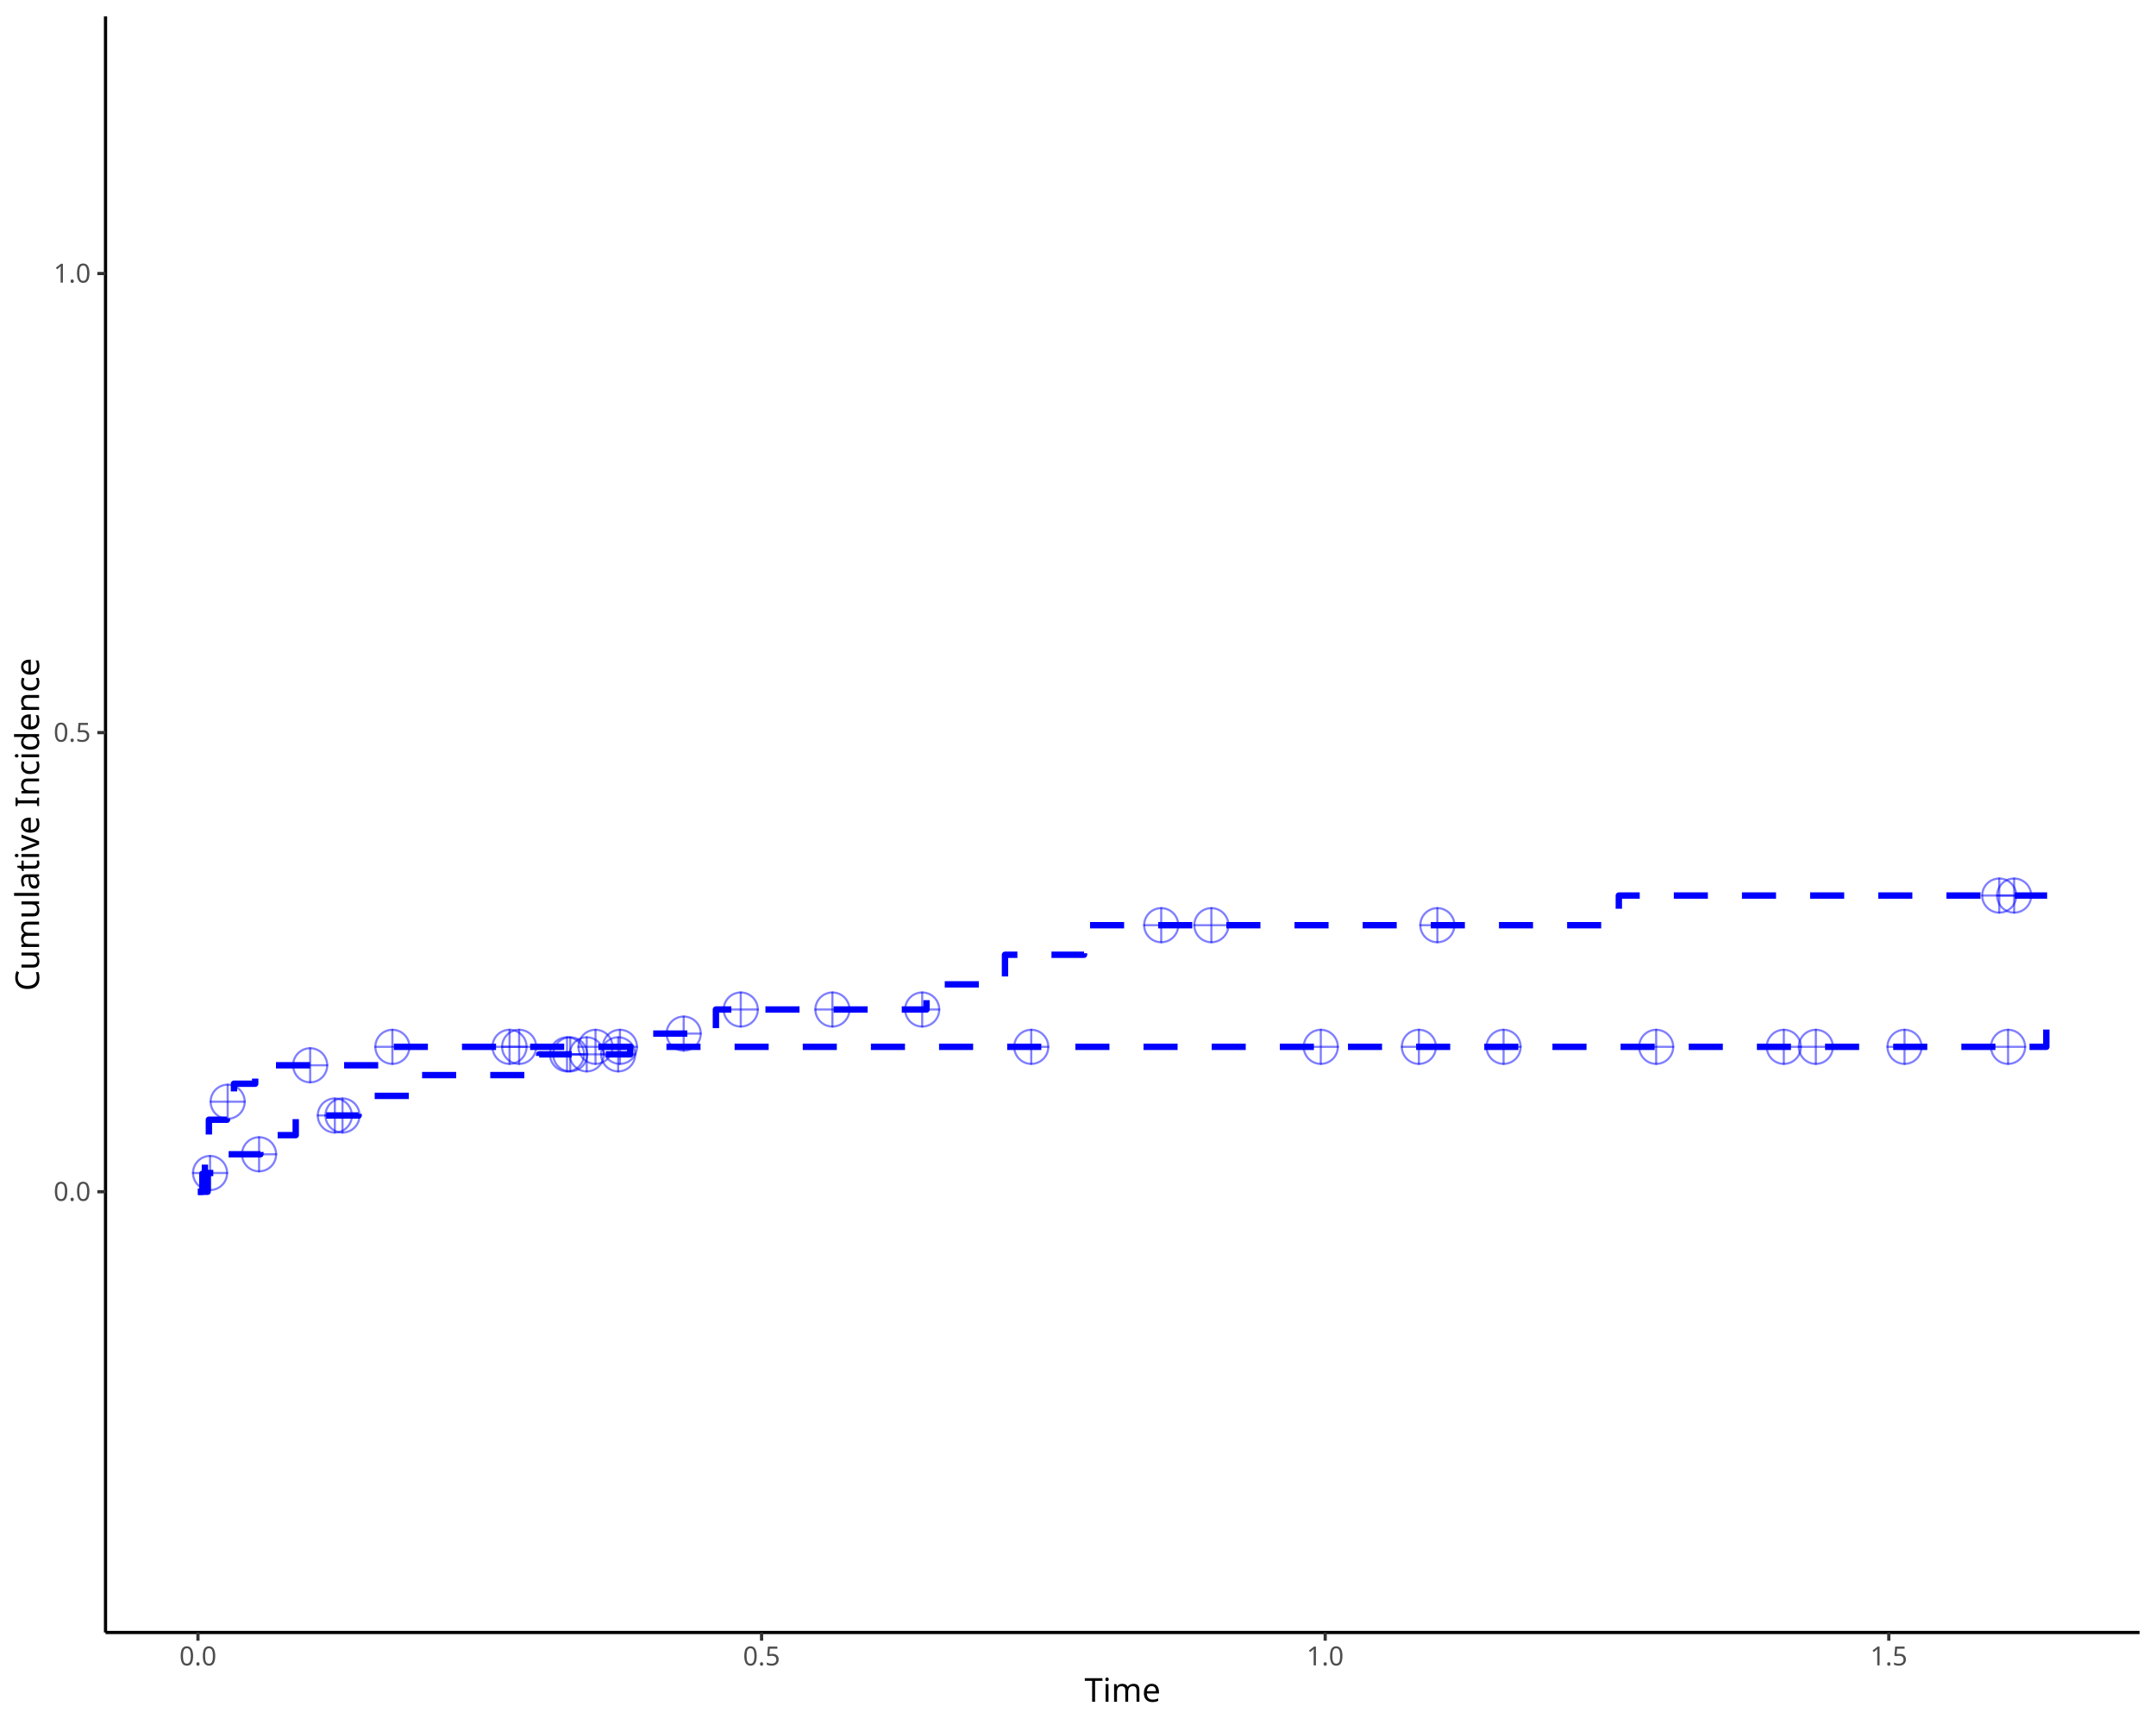
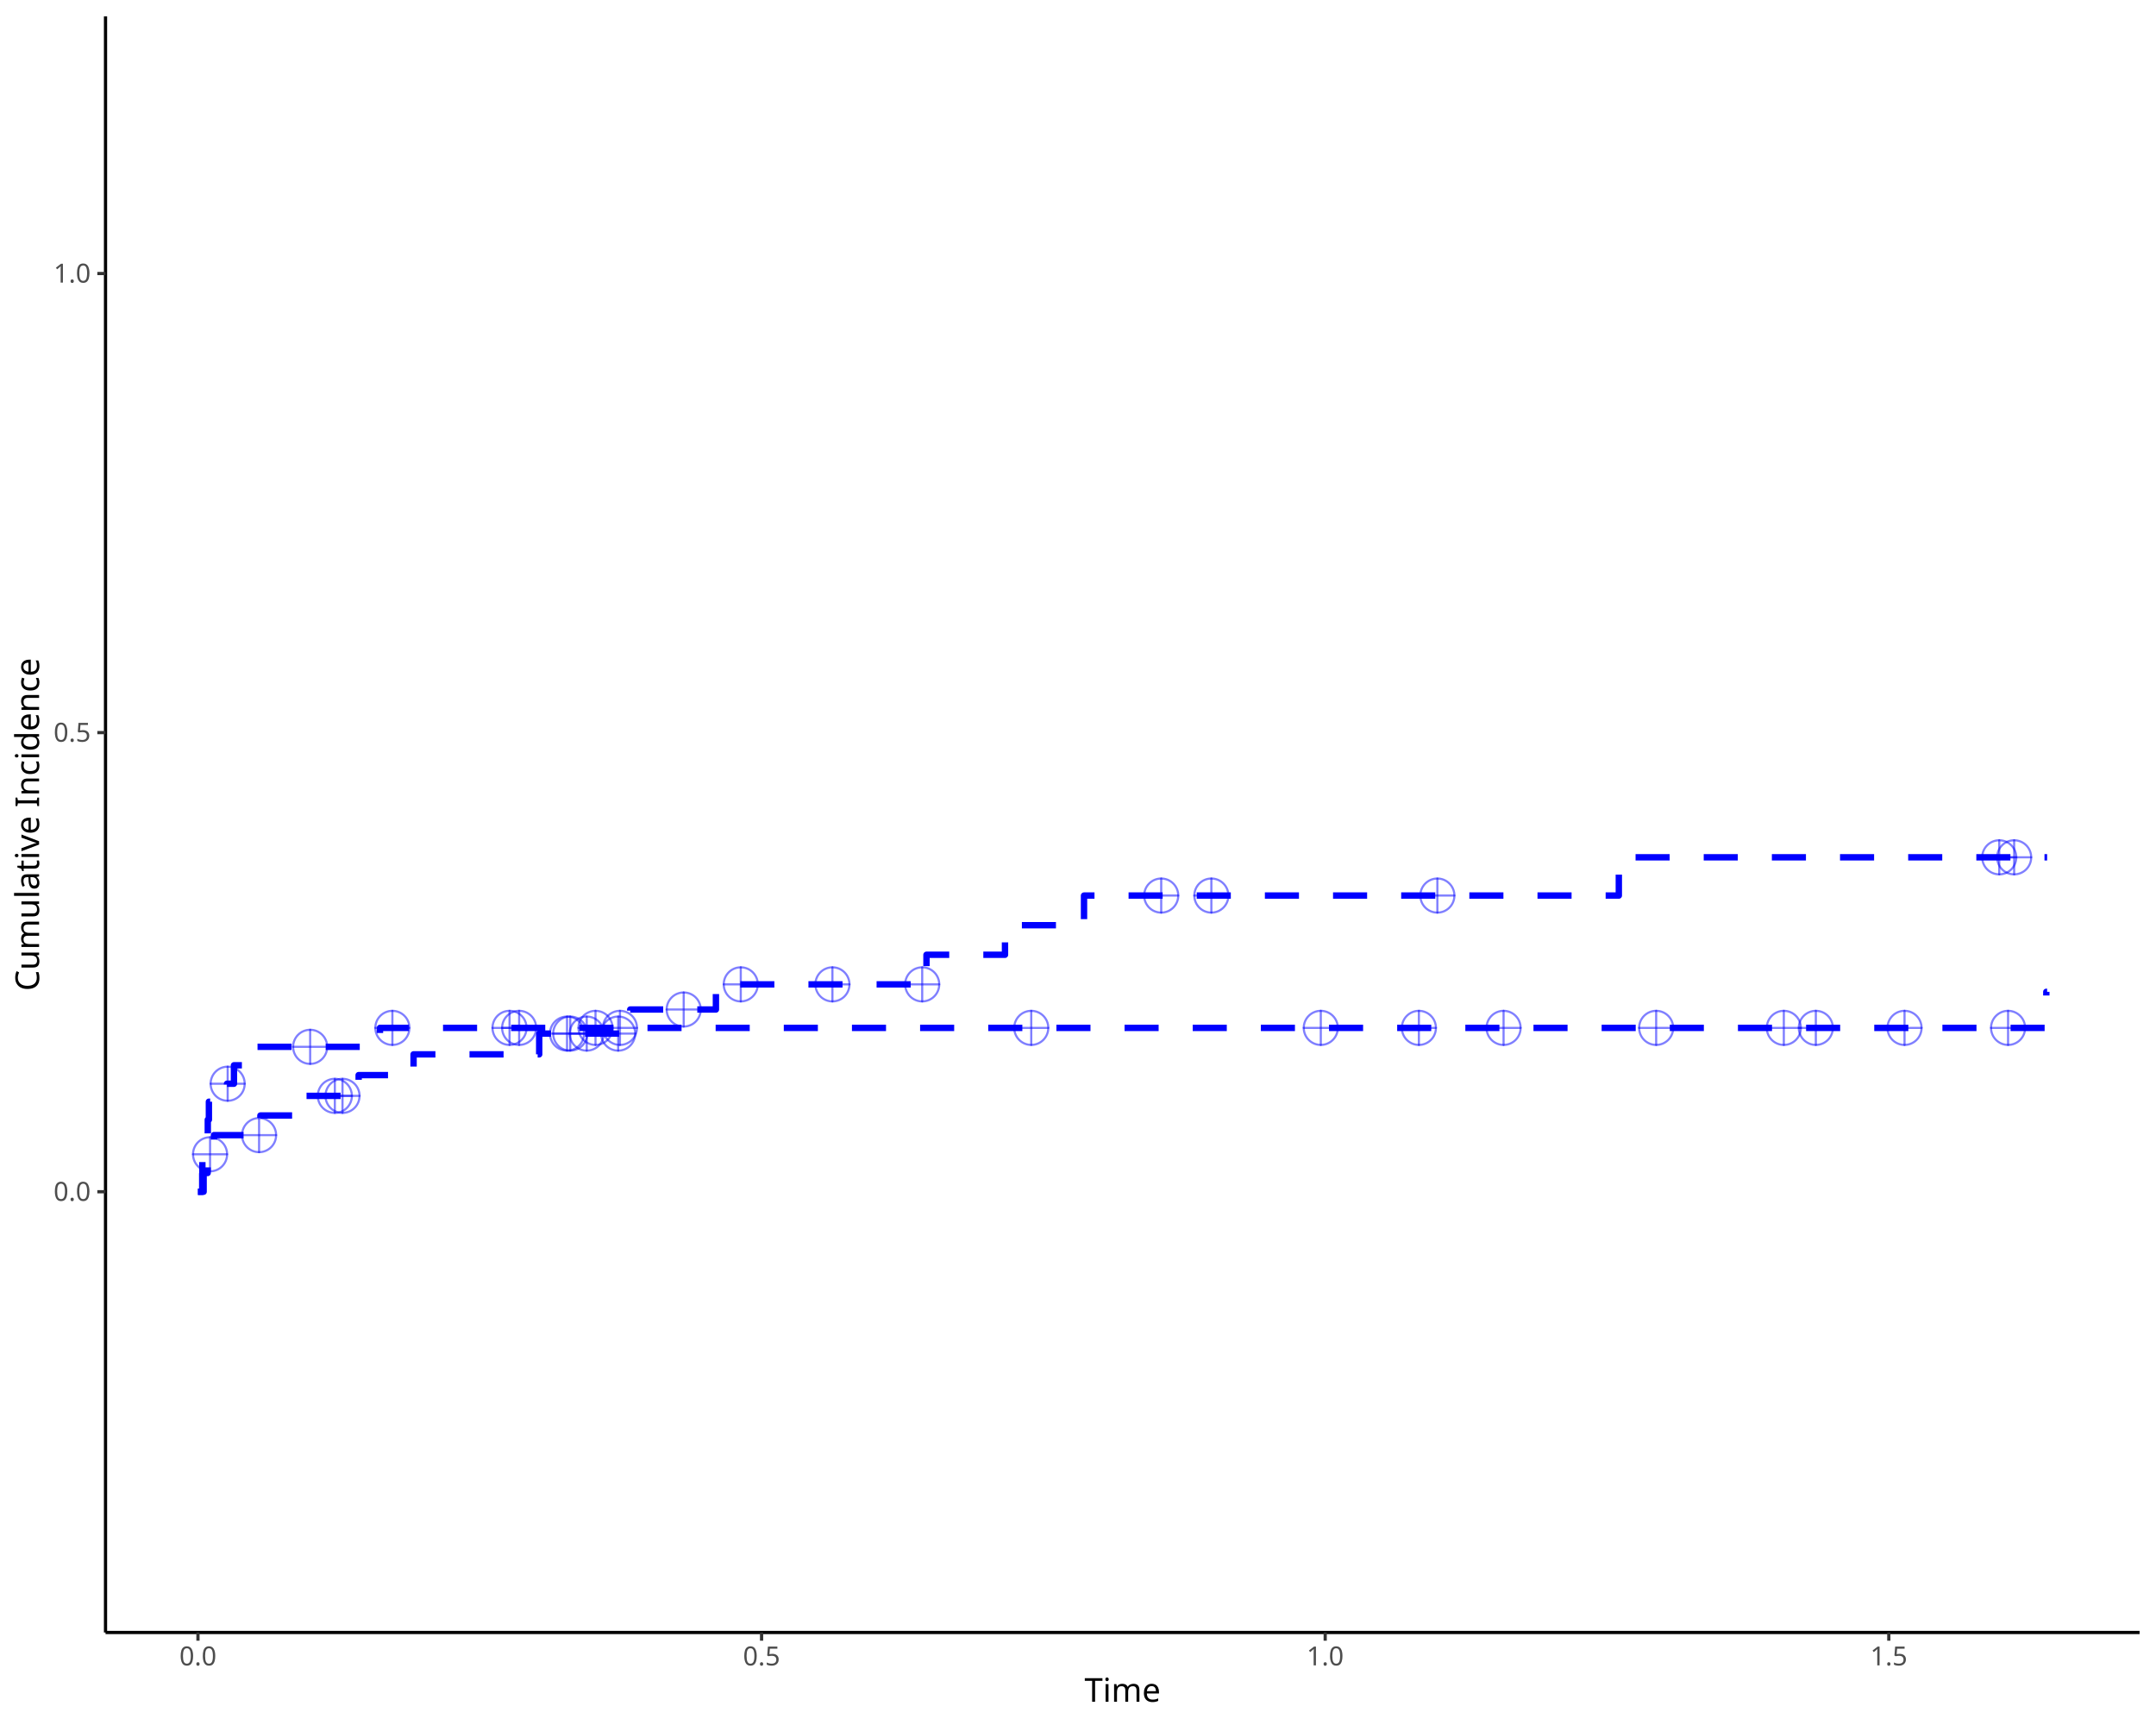
<svg xmlns="http://www.w3.org/2000/svg" class="svglite" data-engine-version="2.0" width="720.00pt" height="576.00pt" viewBox="0 0 720.00 576.00">
  <defs>
    <style type="text/css">
    .svglite line, .svglite polyline, .svglite polygon, .svglite path, .svglite rect, .svglite circle {
      fill: none;
      stroke: #000000;
      stroke-linecap: round;
      stroke-linejoin: round;
      stroke-miterlimit: 10.00;
    }
  </style>
  </defs>
  <rect width="100%" height="100%" style="stroke: none; fill: #FFFFFF;" />
  <defs>
    <clipPath id="cpMC4wMHw3MjAuMDB8MC4wMHw1NzYuMDA=">
      <rect x="0.00" y="0.00" width="720.00" height="576.00" />
    </clipPath>
  </defs>
  <g clip-path="url(#cpMC4wMHw3MjAuMDB8MC4wMHw1NzYuMDA=)">
    <rect x="0.00" y="0.00" width="720.00" height="576.00" style="stroke-width: 1.07; stroke: #FFFFFF; fill: #FFFFFF;" />
  </g>
  <defs>
    <clipPath id="cpMzUuMjR8NzE0LjUyfDUuNDh8NTQ1LjEx">
      <rect x="35.24" y="5.48" width="679.28" height="539.63" />
    </clipPath>
  </defs>
  <g clip-path="url(#cpMzUuMjR8NzE0LjUyfDUuNDh8NTQ1LjEx)">
    <rect x="35.24" y="5.48" width="679.28" height="539.63" style="stroke-width: 1.07; stroke: none; fill: #FFFFFF;" />
-     <polyline points="66.11,397.94 66.87,397.94 66.87,397.94 67.53,397.94 67.53,397.94 67.58,397.94 67.58,397.94 68.00,397.94 68.00,397.94 68.26,397.94 68.26,397.94 68.43,397.94 68.43,397.94 69.34,397.94 69.34,391.68 69.39,391.68 69.39,391.68 69.76,391.68 69.76,391.68 70.95,391.68 70.95,391.68 71.45,391.68 71.45,385.43 71.96,385.43 71.96,385.43 72.49,385.43 72.49,385.43 73.28,385.43 73.28,385.43 75.81,385.43 75.81,385.43 78.13,385.43 78.13,385.43 78.19,385.43 78.19,385.43 85.22,385.43 85.22,385.43 86.96,385.43 86.96,379.03 90.26,379.03 90.26,379.03 93.72,379.03 93.72,379.03 95.24,379.03 95.24,379.03 98.76,379.03 98.76,372.48 114.24,372.48 114.24,372.48 119.77,372.48 119.77,365.92 126.89,365.92 126.89,365.92 128.72,365.92 128.72,365.92 129.46,365.92 129.46,365.92 136.32,365.92 136.32,365.92 138.11,365.92 138.11,358.99 143.21,358.99 143.21,358.99 158.55,358.99 158.55,358.99 180.07,358.99 180.07,352.06 192.10,352.06 192.10,352.06 200.76,352.06 200.76,352.06 210.47,352.06 210.47,345.13 239.08,345.13 239.08,337.09 241.47,337.09 241.47,337.09 300.97,337.09 300.97,337.09 309.40,337.09 309.40,328.69 335.62,328.69 335.62,318.81 362.01,318.81 362.01,308.93 388.75,308.93 388.75,308.93 419.48,308.93 419.48,308.93 532.88,308.93 532.88,308.93 540.61,308.93 540.61,299.04 683.37,299.04 683.37,299.04 683.64,299.04 683.64,299.04 " style="stroke-width: 2.13; stroke: #0000FF; stroke-dasharray: 11.38,11.38; stroke-linecap: butt;" />
-     <polyline points="66.11,397.94 66.87,397.94 66.87,397.94 67.53,397.94 67.53,397.94 67.58,397.94 67.58,391.93 68.00,391.93 68.00,391.93 68.26,391.93 68.26,391.93 68.43,391.93 68.43,385.92 69.34,385.92 69.34,385.92 69.39,385.92 69.39,379.90 69.76,379.90 69.76,373.89 70.95,373.89 70.95,373.89 71.45,373.89 71.45,373.89 71.96,373.89 71.96,373.89 72.49,373.89 72.49,373.89 73.28,373.89 73.28,373.89 75.81,373.89 75.81,367.88 78.13,367.88 78.13,361.87 78.19,361.87 78.19,361.87 85.22,361.87 85.22,355.71 86.96,355.71 86.96,355.71 90.26,355.71 90.26,355.71 93.72,355.71 93.72,355.71 95.24,355.71 95.24,355.71 98.76,355.71 98.76,355.71 114.24,355.71 114.24,355.71 119.77,355.71 119.77,355.71 126.89,355.71 126.89,349.55 128.72,349.55 128.72,349.55 129.46,349.55 129.46,349.55 136.32,349.55 136.32,349.55 138.11,349.55 138.11,349.55 143.21,349.55 143.21,349.55 158.55,349.55 158.55,349.55 180.07,349.55 180.07,349.55 192.10,349.55 192.10,349.55 200.76,349.55 200.76,349.55 210.47,349.55 210.47,349.55 239.08,349.55 239.08,349.55 241.47,349.55 241.47,349.55 300.97,349.55 300.97,349.55 309.40,349.55 309.40,349.55 335.62,349.55 335.62,349.55 362.01,349.55 362.01,349.55 388.75,349.55 388.75,349.55 419.48,349.55 419.48,349.55 532.88,349.55 532.88,349.55 540.61,349.55 540.61,349.55 683.37,349.55 683.37,343.22 683.64,343.22 683.64,343.22 " style="stroke-width: 2.13; stroke: #0000FF; stroke-dasharray: 11.38,11.38; stroke-linecap: butt;" />
-     <circle cx="70.15" cy="391.68" r="5.69" style="stroke-width: 0.71; stroke: #0000FF; stroke-opacity: 0.50;" />
-     <line x1="64.46" y1="391.68" x2="75.84" y2="391.68" style="stroke-width: 0.71; stroke: #0000FF; stroke-opacity: 0.50;" />
-     <line x1="70.15" y1="397.37" x2="70.15" y2="385.99" style="stroke-width: 0.71; stroke: #0000FF; stroke-opacity: 0.50;" />
-     <circle cx="86.52" cy="385.43" r="5.69" style="stroke-width: 0.71; stroke: #0000FF; stroke-opacity: 0.50;" />
-     <line x1="80.83" y1="385.43" x2="92.21" y2="385.43" style="stroke-width: 0.71; stroke: #0000FF; stroke-opacity: 0.50;" />
-     <line x1="86.52" y1="391.11" x2="86.52" y2="379.74" style="stroke-width: 0.71; stroke: #0000FF; stroke-opacity: 0.50;" />
-     <circle cx="111.82" cy="372.48" r="5.69" style="stroke-width: 0.71; stroke: #0000FF; stroke-opacity: 0.50;" />
-     <line x1="106.13" y1="372.48" x2="117.51" y2="372.48" style="stroke-width: 0.71; stroke: #0000FF; stroke-opacity: 0.50;" />
-     <line x1="111.82" y1="378.17" x2="111.82" y2="366.79" style="stroke-width: 0.71; stroke: #0000FF; stroke-opacity: 0.50;" />
-     <circle cx="114.38" cy="372.48" r="5.69" style="stroke-width: 0.71; stroke: #0000FF; stroke-opacity: 0.50;" />
-     <line x1="108.69" y1="372.48" x2="120.07" y2="372.48" style="stroke-width: 0.71; stroke: #0000FF; stroke-opacity: 0.50;" />
-     <line x1="114.38" y1="378.17" x2="114.38" y2="366.79" style="stroke-width: 0.71; stroke: #0000FF; stroke-opacity: 0.50;" />
-     <circle cx="189.36" cy="352.06" r="5.69" style="stroke-width: 0.71; stroke: #0000FF; stroke-opacity: 0.50;" />
-     <line x1="183.67" y1="352.06" x2="195.05" y2="352.06" style="stroke-width: 0.71; stroke: #0000FF; stroke-opacity: 0.50;" />
-     <line x1="189.36" y1="357.75" x2="189.36" y2="346.37" style="stroke-width: 0.71; stroke: #0000FF; stroke-opacity: 0.50;" />
-     <circle cx="190.43" cy="352.06" r="5.69" style="stroke-width: 0.71; stroke: #0000FF; stroke-opacity: 0.50;" />
-     <line x1="184.74" y1="352.06" x2="196.12" y2="352.06" style="stroke-width: 0.71; stroke: #0000FF; stroke-opacity: 0.50;" />
-     <line x1="190.43" y1="357.75" x2="190.43" y2="346.37" style="stroke-width: 0.71; stroke: #0000FF; stroke-opacity: 0.50;" />
-     <circle cx="195.94" cy="352.06" r="5.69" style="stroke-width: 0.71; stroke: #0000FF; stroke-opacity: 0.50;" />
-     <line x1="190.25" y1="352.06" x2="201.62" y2="352.06" style="stroke-width: 0.71; stroke: #0000FF; stroke-opacity: 0.50;" />
-     <line x1="195.94" y1="357.75" x2="195.94" y2="346.37" style="stroke-width: 0.71; stroke: #0000FF; stroke-opacity: 0.50;" />
-     <circle cx="206.44" cy="352.06" r="5.69" style="stroke-width: 0.71; stroke: #0000FF; stroke-opacity: 0.50;" />
-     <line x1="200.75" y1="352.06" x2="212.13" y2="352.06" style="stroke-width: 0.71; stroke: #0000FF; stroke-opacity: 0.50;" />
-     <line x1="206.44" y1="357.75" x2="206.44" y2="346.37" style="stroke-width: 0.71; stroke: #0000FF; stroke-opacity: 0.50;" />
-     <circle cx="228.32" cy="345.13" r="5.69" style="stroke-width: 0.71; stroke: #0000FF; stroke-opacity: 0.50;" />
-     <line x1="222.63" y1="345.13" x2="234.01" y2="345.13" style="stroke-width: 0.71; stroke: #0000FF; stroke-opacity: 0.50;" />
-     <line x1="228.32" y1="350.82" x2="228.32" y2="339.44" style="stroke-width: 0.71; stroke: #0000FF; stroke-opacity: 0.50;" />
-     <circle cx="247.38" cy="337.09" r="5.69" style="stroke-width: 0.71; stroke: #0000FF; stroke-opacity: 0.50;" />
-     <line x1="241.69" y1="337.09" x2="253.07" y2="337.09" style="stroke-width: 0.71; stroke: #0000FF; stroke-opacity: 0.50;" />
-     <line x1="247.38" y1="342.78" x2="247.38" y2="331.40" style="stroke-width: 0.71; stroke: #0000FF; stroke-opacity: 0.50;" />
-     <circle cx="277.99" cy="337.09" r="5.69" style="stroke-width: 0.71; stroke: #0000FF; stroke-opacity: 0.50;" />
-     <line x1="272.30" y1="337.09" x2="283.68" y2="337.09" style="stroke-width: 0.71; stroke: #0000FF; stroke-opacity: 0.50;" />
-     <line x1="277.99" y1="342.78" x2="277.99" y2="331.40" style="stroke-width: 0.71; stroke: #0000FF; stroke-opacity: 0.50;" />
-     <circle cx="307.97" cy="337.09" r="5.69" style="stroke-width: 0.71; stroke: #0000FF; stroke-opacity: 0.50;" />
-     <line x1="302.28" y1="337.09" x2="313.65" y2="337.09" style="stroke-width: 0.71; stroke: #0000FF; stroke-opacity: 0.50;" />
-     <line x1="307.97" y1="342.78" x2="307.97" y2="331.40" style="stroke-width: 0.71; stroke: #0000FF; stroke-opacity: 0.50;" />
-     <circle cx="387.79" cy="308.93" r="5.69" style="stroke-width: 0.71; stroke: #0000FF; stroke-opacity: 0.50;" />
-     <line x1="382.10" y1="308.93" x2="393.48" y2="308.93" style="stroke-width: 0.71; stroke: #0000FF; stroke-opacity: 0.50;" />
-     <line x1="387.79" y1="314.62" x2="387.79" y2="303.24" style="stroke-width: 0.71; stroke: #0000FF; stroke-opacity: 0.50;" />
-     <circle cx="404.54" cy="308.93" r="5.69" style="stroke-width: 0.71; stroke: #0000FF; stroke-opacity: 0.50;" />
-     <line x1="398.85" y1="308.93" x2="410.23" y2="308.93" style="stroke-width: 0.71; stroke: #0000FF; stroke-opacity: 0.50;" />
-     <line x1="404.54" y1="314.62" x2="404.54" y2="303.24" style="stroke-width: 0.71; stroke: #0000FF; stroke-opacity: 0.50;" />
-     <circle cx="480.01" cy="308.93" r="5.69" style="stroke-width: 0.71; stroke: #0000FF; stroke-opacity: 0.50;" />
-     <line x1="474.32" y1="308.93" x2="485.70" y2="308.93" style="stroke-width: 0.71; stroke: #0000FF; stroke-opacity: 0.50;" />
-     <line x1="480.01" y1="314.62" x2="480.01" y2="303.24" style="stroke-width: 0.71; stroke: #0000FF; stroke-opacity: 0.50;" />
-     <circle cx="667.65" cy="299.04" r="5.69" style="stroke-width: 0.71; stroke: #0000FF; stroke-opacity: 0.50;" />
-     <line x1="661.96" y1="299.04" x2="673.34" y2="299.04" style="stroke-width: 0.71; stroke: #0000FF; stroke-opacity: 0.50;" />
-     <line x1="667.65" y1="304.73" x2="667.65" y2="293.36" style="stroke-width: 0.71; stroke: #0000FF; stroke-opacity: 0.50;" />
-     <circle cx="672.63" cy="299.04" r="5.69" style="stroke-width: 0.71; stroke: #0000FF; stroke-opacity: 0.50;" />
-     <line x1="666.94" y1="299.04" x2="678.32" y2="299.04" style="stroke-width: 0.71; stroke: #0000FF; stroke-opacity: 0.50;" />
-     <line x1="672.63" y1="304.73" x2="672.63" y2="293.36" style="stroke-width: 0.71; stroke: #0000FF; stroke-opacity: 0.50;" />
-     <circle cx="76.03" cy="367.88" r="5.69" style="stroke-width: 0.71; stroke: #0000FF; stroke-opacity: 0.50;" />
-     <line x1="70.35" y1="367.88" x2="81.72" y2="367.88" style="stroke-width: 0.71; stroke: #0000FF; stroke-opacity: 0.50;" />
-     <line x1="76.03" y1="373.57" x2="76.03" y2="362.19" style="stroke-width: 0.71; stroke: #0000FF; stroke-opacity: 0.50;" />
-     <circle cx="103.58" cy="355.71" r="5.69" style="stroke-width: 0.71; stroke: #0000FF; stroke-opacity: 0.50;" />
-     <line x1="97.89" y1="355.71" x2="109.27" y2="355.71" style="stroke-width: 0.71; stroke: #0000FF; stroke-opacity: 0.50;" />
-     <line x1="103.58" y1="361.40" x2="103.58" y2="350.02" style="stroke-width: 0.71; stroke: #0000FF; stroke-opacity: 0.50;" />
-     <circle cx="131.04" cy="349.55" r="5.69" style="stroke-width: 0.71; stroke: #0000FF; stroke-opacity: 0.50;" />
-     <line x1="125.35" y1="349.55" x2="136.73" y2="349.55" style="stroke-width: 0.71; stroke: #0000FF; stroke-opacity: 0.50;" />
-     <line x1="131.04" y1="355.24" x2="131.04" y2="343.86" style="stroke-width: 0.71; stroke: #0000FF; stroke-opacity: 0.50;" />
-     <circle cx="170.16" cy="349.55" r="5.69" style="stroke-width: 0.71; stroke: #0000FF; stroke-opacity: 0.50;" />
-     <line x1="164.47" y1="349.55" x2="175.85" y2="349.55" style="stroke-width: 0.71; stroke: #0000FF; stroke-opacity: 0.50;" />
-     <line x1="170.16" y1="355.24" x2="170.16" y2="343.86" style="stroke-width: 0.71; stroke: #0000FF; stroke-opacity: 0.50;" />
-     <circle cx="173.37" cy="349.55" r="5.69" style="stroke-width: 0.71; stroke: #0000FF; stroke-opacity: 0.50;" />
-     <line x1="167.68" y1="349.55" x2="179.06" y2="349.55" style="stroke-width: 0.71; stroke: #0000FF; stroke-opacity: 0.50;" />
-     <line x1="173.37" y1="355.24" x2="173.37" y2="343.86" style="stroke-width: 0.71; stroke: #0000FF; stroke-opacity: 0.50;" />
-     <circle cx="198.87" cy="349.55" r="5.69" style="stroke-width: 0.71; stroke: #0000FF; stroke-opacity: 0.50;" />
-     <line x1="193.18" y1="349.55" x2="204.56" y2="349.55" style="stroke-width: 0.71; stroke: #0000FF; stroke-opacity: 0.50;" />
-     <line x1="198.87" y1="355.24" x2="198.87" y2="343.86" style="stroke-width: 0.71; stroke: #0000FF; stroke-opacity: 0.50;" />
-     <circle cx="207.03" cy="349.55" r="5.69" style="stroke-width: 0.71; stroke: #0000FF; stroke-opacity: 0.50;" />
-     <line x1="201.35" y1="349.55" x2="212.72" y2="349.55" style="stroke-width: 0.71; stroke: #0000FF; stroke-opacity: 0.50;" />
-     <line x1="207.03" y1="355.24" x2="207.03" y2="343.86" style="stroke-width: 0.71; stroke: #0000FF; stroke-opacity: 0.50;" />
-     <circle cx="344.39" cy="349.55" r="5.69" style="stroke-width: 0.71; stroke: #0000FF; stroke-opacity: 0.50;" />
-     <line x1="338.70" y1="349.55" x2="350.08" y2="349.55" style="stroke-width: 0.71; stroke: #0000FF; stroke-opacity: 0.50;" />
-     <line x1="344.39" y1="355.24" x2="344.39" y2="343.86" style="stroke-width: 0.71; stroke: #0000FF; stroke-opacity: 0.50;" />
-     <circle cx="441.08" cy="349.55" r="5.69" style="stroke-width: 0.71; stroke: #0000FF; stroke-opacity: 0.50;" />
-     <line x1="435.39" y1="349.55" x2="446.77" y2="349.55" style="stroke-width: 0.71; stroke: #0000FF; stroke-opacity: 0.50;" />
-     <line x1="441.08" y1="355.24" x2="441.08" y2="343.86" style="stroke-width: 0.71; stroke: #0000FF; stroke-opacity: 0.50;" />
-     <circle cx="473.84" cy="349.55" r="5.69" style="stroke-width: 0.71; stroke: #0000FF; stroke-opacity: 0.50;" />
-     <line x1="468.15" y1="349.55" x2="479.53" y2="349.55" style="stroke-width: 0.71; stroke: #0000FF; stroke-opacity: 0.50;" />
-     <line x1="473.84" y1="355.24" x2="473.84" y2="343.86" style="stroke-width: 0.71; stroke: #0000FF; stroke-opacity: 0.50;" />
-     <circle cx="502.12" cy="349.55" r="5.69" style="stroke-width: 0.71; stroke: #0000FF; stroke-opacity: 0.50;" />
-     <line x1="496.44" y1="349.55" x2="507.81" y2="349.55" style="stroke-width: 0.71; stroke: #0000FF; stroke-opacity: 0.50;" />
-     <line x1="502.12" y1="355.24" x2="502.12" y2="343.86" style="stroke-width: 0.71; stroke: #0000FF; stroke-opacity: 0.50;" />
-     <circle cx="553.08" cy="349.55" r="5.69" style="stroke-width: 0.71; stroke: #0000FF; stroke-opacity: 0.50;" />
-     <line x1="547.39" y1="349.55" x2="558.77" y2="349.55" style="stroke-width: 0.71; stroke: #0000FF; stroke-opacity: 0.50;" />
-     <line x1="553.08" y1="355.24" x2="553.08" y2="343.86" style="stroke-width: 0.71; stroke: #0000FF; stroke-opacity: 0.50;" />
-     <circle cx="595.71" cy="349.55" r="5.69" style="stroke-width: 0.71; stroke: #0000FF; stroke-opacity: 0.50;" />
-     <line x1="590.02" y1="349.55" x2="601.40" y2="349.55" style="stroke-width: 0.71; stroke: #0000FF; stroke-opacity: 0.50;" />
-     <line x1="595.71" y1="355.24" x2="595.71" y2="343.86" style="stroke-width: 0.71; stroke: #0000FF; stroke-opacity: 0.50;" />
-     <circle cx="606.40" cy="349.55" r="5.69" style="stroke-width: 0.71; stroke: #0000FF; stroke-opacity: 0.50;" />
-     <line x1="600.71" y1="349.55" x2="612.09" y2="349.55" style="stroke-width: 0.71; stroke: #0000FF; stroke-opacity: 0.50;" />
-     <line x1="606.40" y1="355.24" x2="606.40" y2="343.86" style="stroke-width: 0.71; stroke: #0000FF; stroke-opacity: 0.50;" />
-     <circle cx="636.02" cy="349.55" r="5.69" style="stroke-width: 0.71; stroke: #0000FF; stroke-opacity: 0.50;" />
-     <line x1="630.34" y1="349.55" x2="641.71" y2="349.55" style="stroke-width: 0.71; stroke: #0000FF; stroke-opacity: 0.50;" />
-     <line x1="636.02" y1="355.24" x2="636.02" y2="343.86" style="stroke-width: 0.71; stroke: #0000FF; stroke-opacity: 0.50;" />
-     <circle cx="670.60" cy="349.55" r="5.69" style="stroke-width: 0.71; stroke: #0000FF; stroke-opacity: 0.50;" />
-     <line x1="664.91" y1="349.55" x2="676.29" y2="349.55" style="stroke-width: 0.71; stroke: #0000FF; stroke-opacity: 0.50;" />
-     <line x1="670.60" y1="355.24" x2="670.60" y2="343.86" style="stroke-width: 0.71; stroke: #0000FF; stroke-opacity: 0.50;" />
+     <polyline points="66.11,397.94 66.87,397.94 66.87,397.94 67.53,397.94 67.53,397.94 67.58,397.94 67.58,397.94 68.00,397.94 68.00,391.68 68.26,391.68 68.26,391.68 68.43,391.68 68.43,391.68 69.34,391.68 69.34,385.43 69.39,385.43 69.39,385.43 69.76,385.43 69.76,385.43 70.95,385.43 70.95,385.43 71.45,385.43 71.45,379.03 71.96,379.03 71.96,379.03 72.49,379.03 72.49,379.03 73.28,379.03 73.28,379.03 75.81,379.03 75.81,379.03 78.13,379.03 78.13,379.03 78.19,379.03 78.19,379.03 85.22,379.03 85.22,379.03 86.96,379.03 86.96,372.48 90.26,372.48 90.26,372.48 93.72,372.48 93.72,372.48 95.24,372.48 95.24,372.48 98.76,372.48 98.76,365.92 114.24,365.92 114.24,365.92 119.77,365.92 119.77,358.99 126.89,358.99 126.89,358.99 128.72,358.99 128.72,358.99 129.46,358.99 129.46,358.99 136.32,358.99 136.32,358.99 138.11,358.99 138.11,352.06 143.21,352.06 143.21,352.06 158.55,352.06 158.55,352.06 180.07,352.06 180.07,345.13 192.10,345.13 192.10,345.13 200.76,345.13 200.76,345.13 210.47,345.13 210.47,337.09 239.08,337.09 239.08,328.69 241.47,328.69 241.47,328.69 300.97,328.69 300.97,328.69 309.40,328.69 309.40,318.81 335.62,318.81 335.62,308.93 362.01,308.93 362.01,299.04 388.75,299.04 388.75,299.04 419.48,299.04 419.48,299.04 532.88,299.04 532.88,299.04 540.61,299.04 540.61,286.27 683.37,286.27 683.37,286.27 683.64,286.27 683.64,286.27 " style="stroke-width: 2.13; stroke: #0000FF; stroke-dasharray: 11.38,11.38; stroke-linecap: butt;" />
+     <polyline points="66.11,397.94 66.87,397.94 66.87,397.94 67.53,397.94 67.53,391.93 67.58,391.93 67.58,385.92 68.00,385.92 68.00,385.92 68.26,385.92 68.26,385.92 68.43,385.92 68.43,379.90 69.34,379.90 69.34,379.90 69.39,379.90 69.39,373.89 69.76,373.89 69.76,367.88 70.95,367.88 70.95,367.88 71.45,367.88 71.45,367.88 71.96,367.88 71.96,367.88 72.49,367.88 72.49,367.88 73.28,367.88 73.28,367.88 75.81,367.88 75.81,361.87 78.13,361.87 78.13,355.71 78.19,355.71 78.19,355.71 85.22,355.71 85.22,349.55 86.96,349.55 86.96,349.55 90.26,349.55 90.26,349.55 93.72,349.55 93.72,349.55 95.24,349.55 95.24,349.55 98.76,349.55 98.76,349.55 114.24,349.55 114.24,349.55 119.77,349.55 119.77,349.55 126.89,349.55 126.89,343.22 128.72,343.22 128.72,343.22 129.46,343.22 129.46,343.22 136.32,343.22 136.32,343.22 138.11,343.22 138.11,343.22 143.21,343.22 143.21,343.22 158.55,343.22 158.55,343.22 180.07,343.22 180.07,343.22 192.10,343.22 192.10,343.22 200.76,343.22 200.76,343.22 210.47,343.22 210.47,343.22 239.08,343.22 239.08,343.22 241.47,343.22 241.47,343.22 300.97,343.22 300.97,343.22 309.40,343.22 309.40,343.22 335.62,343.22 335.62,343.22 362.01,343.22 362.01,343.22 388.75,343.22 388.75,343.22 419.48,343.22 419.48,343.22 532.88,343.22 532.88,343.22 540.61,343.22 540.61,343.22 683.37,343.22 683.37,331.19 683.64,331.19 683.64,331.19 " style="stroke-width: 2.13; stroke: #0000FF; stroke-dasharray: 11.38,11.38; stroke-linecap: butt;" />
+     <circle cx="70.15" cy="385.43" r="5.69" style="stroke-width: 0.71; stroke: #0000FF; stroke-opacity: 0.50;" />
+     <line x1="64.46" y1="385.43" x2="75.84" y2="385.43" style="stroke-width: 0.71; stroke: #0000FF; stroke-opacity: 0.50;" />
+     <line x1="70.15" y1="391.11" x2="70.15" y2="379.74" style="stroke-width: 0.71; stroke: #0000FF; stroke-opacity: 0.50;" />
+     <circle cx="86.52" cy="379.03" r="5.69" style="stroke-width: 0.71; stroke: #0000FF; stroke-opacity: 0.50;" />
+     <line x1="80.83" y1="379.03" x2="92.21" y2="379.03" style="stroke-width: 0.71; stroke: #0000FF; stroke-opacity: 0.50;" />
+     <line x1="86.52" y1="384.72" x2="86.52" y2="373.34" style="stroke-width: 0.71; stroke: #0000FF; stroke-opacity: 0.50;" />
+     <circle cx="111.82" cy="365.92" r="5.69" style="stroke-width: 0.71; stroke: #0000FF; stroke-opacity: 0.50;" />
+     <line x1="106.13" y1="365.92" x2="117.51" y2="365.92" style="stroke-width: 0.71; stroke: #0000FF; stroke-opacity: 0.50;" />
+     <line x1="111.82" y1="371.61" x2="111.82" y2="360.23" style="stroke-width: 0.71; stroke: #0000FF; stroke-opacity: 0.50;" />
+     <circle cx="114.38" cy="365.92" r="5.69" style="stroke-width: 0.71; stroke: #0000FF; stroke-opacity: 0.50;" />
+     <line x1="108.69" y1="365.92" x2="120.07" y2="365.92" style="stroke-width: 0.71; stroke: #0000FF; stroke-opacity: 0.50;" />
+     <line x1="114.38" y1="371.61" x2="114.38" y2="360.23" style="stroke-width: 0.71; stroke: #0000FF; stroke-opacity: 0.50;" />
+     <circle cx="189.36" cy="345.13" r="5.69" style="stroke-width: 0.71; stroke: #0000FF; stroke-opacity: 0.50;" />
+     <line x1="183.67" y1="345.13" x2="195.05" y2="345.13" style="stroke-width: 0.71; stroke: #0000FF; stroke-opacity: 0.50;" />
+     <line x1="189.36" y1="350.82" x2="189.36" y2="339.44" style="stroke-width: 0.71; stroke: #0000FF; stroke-opacity: 0.50;" />
+     <circle cx="190.43" cy="345.13" r="5.69" style="stroke-width: 0.71; stroke: #0000FF; stroke-opacity: 0.50;" />
+     <line x1="184.74" y1="345.13" x2="196.12" y2="345.13" style="stroke-width: 0.71; stroke: #0000FF; stroke-opacity: 0.50;" />
+     <line x1="190.43" y1="350.82" x2="190.43" y2="339.44" style="stroke-width: 0.71; stroke: #0000FF; stroke-opacity: 0.50;" />
+     <circle cx="195.94" cy="345.13" r="5.69" style="stroke-width: 0.71; stroke: #0000FF; stroke-opacity: 0.50;" />
+     <line x1="190.25" y1="345.13" x2="201.62" y2="345.13" style="stroke-width: 0.71; stroke: #0000FF; stroke-opacity: 0.50;" />
+     <line x1="195.94" y1="350.82" x2="195.94" y2="339.44" style="stroke-width: 0.71; stroke: #0000FF; stroke-opacity: 0.50;" />
+     <circle cx="206.44" cy="345.13" r="5.69" style="stroke-width: 0.71; stroke: #0000FF; stroke-opacity: 0.50;" />
+     <line x1="200.75" y1="345.13" x2="212.13" y2="345.13" style="stroke-width: 0.71; stroke: #0000FF; stroke-opacity: 0.50;" />
+     <line x1="206.44" y1="350.82" x2="206.44" y2="339.44" style="stroke-width: 0.71; stroke: #0000FF; stroke-opacity: 0.50;" />
+     <circle cx="228.32" cy="337.09" r="5.69" style="stroke-width: 0.71; stroke: #0000FF; stroke-opacity: 0.50;" />
+     <line x1="222.63" y1="337.09" x2="234.01" y2="337.09" style="stroke-width: 0.71; stroke: #0000FF; stroke-opacity: 0.50;" />
+     <line x1="228.32" y1="342.78" x2="228.32" y2="331.40" style="stroke-width: 0.71; stroke: #0000FF; stroke-opacity: 0.50;" />
+     <circle cx="247.38" cy="328.69" r="5.69" style="stroke-width: 0.71; stroke: #0000FF; stroke-opacity: 0.50;" />
+     <line x1="241.69" y1="328.69" x2="253.07" y2="328.69" style="stroke-width: 0.71; stroke: #0000FF; stroke-opacity: 0.50;" />
+     <line x1="247.38" y1="334.38" x2="247.38" y2="323.00" style="stroke-width: 0.71; stroke: #0000FF; stroke-opacity: 0.50;" />
+     <circle cx="277.99" cy="328.69" r="5.69" style="stroke-width: 0.71; stroke: #0000FF; stroke-opacity: 0.50;" />
+     <line x1="272.30" y1="328.69" x2="283.68" y2="328.69" style="stroke-width: 0.71; stroke: #0000FF; stroke-opacity: 0.50;" />
+     <line x1="277.99" y1="334.38" x2="277.99" y2="323.00" style="stroke-width: 0.71; stroke: #0000FF; stroke-opacity: 0.50;" />
+     <circle cx="307.97" cy="328.69" r="5.69" style="stroke-width: 0.71; stroke: #0000FF; stroke-opacity: 0.50;" />
+     <line x1="302.28" y1="328.69" x2="313.65" y2="328.69" style="stroke-width: 0.71; stroke: #0000FF; stroke-opacity: 0.50;" />
+     <line x1="307.97" y1="334.38" x2="307.97" y2="323.00" style="stroke-width: 0.71; stroke: #0000FF; stroke-opacity: 0.50;" />
+     <circle cx="387.79" cy="299.04" r="5.69" style="stroke-width: 0.71; stroke: #0000FF; stroke-opacity: 0.50;" />
+     <line x1="382.10" y1="299.04" x2="393.48" y2="299.04" style="stroke-width: 0.71; stroke: #0000FF; stroke-opacity: 0.50;" />
+     <line x1="387.79" y1="304.73" x2="387.79" y2="293.36" style="stroke-width: 0.71; stroke: #0000FF; stroke-opacity: 0.50;" />
+     <circle cx="404.54" cy="299.04" r="5.69" style="stroke-width: 0.71; stroke: #0000FF; stroke-opacity: 0.50;" />
+     <line x1="398.85" y1="299.04" x2="410.23" y2="299.04" style="stroke-width: 0.71; stroke: #0000FF; stroke-opacity: 0.50;" />
+     <line x1="404.54" y1="304.73" x2="404.54" y2="293.36" style="stroke-width: 0.71; stroke: #0000FF; stroke-opacity: 0.50;" />
+     <circle cx="480.01" cy="299.04" r="5.69" style="stroke-width: 0.71; stroke: #0000FF; stroke-opacity: 0.50;" />
+     <line x1="474.32" y1="299.04" x2="485.70" y2="299.04" style="stroke-width: 0.71; stroke: #0000FF; stroke-opacity: 0.50;" />
+     <line x1="480.01" y1="304.73" x2="480.01" y2="293.36" style="stroke-width: 0.71; stroke: #0000FF; stroke-opacity: 0.50;" />
+     <circle cx="667.65" cy="286.27" r="5.69" style="stroke-width: 0.71; stroke: #0000FF; stroke-opacity: 0.50;" />
+     <line x1="661.96" y1="286.27" x2="673.34" y2="286.27" style="stroke-width: 0.71; stroke: #0000FF; stroke-opacity: 0.50;" />
+     <line x1="667.65" y1="291.96" x2="667.65" y2="280.58" style="stroke-width: 0.71; stroke: #0000FF; stroke-opacity: 0.50;" />
+     <circle cx="672.63" cy="286.27" r="5.69" style="stroke-width: 0.71; stroke: #0000FF; stroke-opacity: 0.50;" />
+     <line x1="666.94" y1="286.27" x2="678.32" y2="286.27" style="stroke-width: 0.71; stroke: #0000FF; stroke-opacity: 0.50;" />
+     <line x1="672.63" y1="291.96" x2="672.63" y2="280.58" style="stroke-width: 0.71; stroke: #0000FF; stroke-opacity: 0.50;" />
+     <circle cx="76.03" cy="361.87" r="5.69" style="stroke-width: 0.71; stroke: #0000FF; stroke-opacity: 0.50;" />
+     <line x1="70.35" y1="361.87" x2="81.72" y2="361.87" style="stroke-width: 0.71; stroke: #0000FF; stroke-opacity: 0.50;" />
+     <line x1="76.03" y1="367.56" x2="76.03" y2="356.18" style="stroke-width: 0.71; stroke: #0000FF; stroke-opacity: 0.50;" />
+     <circle cx="103.58" cy="349.55" r="5.69" style="stroke-width: 0.71; stroke: #0000FF; stroke-opacity: 0.50;" />
+     <line x1="97.89" y1="349.55" x2="109.27" y2="349.55" style="stroke-width: 0.71; stroke: #0000FF; stroke-opacity: 0.50;" />
+     <line x1="103.58" y1="355.24" x2="103.58" y2="343.86" style="stroke-width: 0.71; stroke: #0000FF; stroke-opacity: 0.50;" />
+     <circle cx="131.04" cy="343.22" r="5.69" style="stroke-width: 0.71; stroke: #0000FF; stroke-opacity: 0.50;" />
+     <line x1="125.35" y1="343.22" x2="136.73" y2="343.22" style="stroke-width: 0.71; stroke: #0000FF; stroke-opacity: 0.50;" />
+     <line x1="131.04" y1="348.91" x2="131.04" y2="337.53" style="stroke-width: 0.71; stroke: #0000FF; stroke-opacity: 0.50;" />
+     <circle cx="170.16" cy="343.22" r="5.69" style="stroke-width: 0.71; stroke: #0000FF; stroke-opacity: 0.50;" />
+     <line x1="164.47" y1="343.22" x2="175.85" y2="343.22" style="stroke-width: 0.71; stroke: #0000FF; stroke-opacity: 0.50;" />
+     <line x1="170.16" y1="348.91" x2="170.16" y2="337.53" style="stroke-width: 0.71; stroke: #0000FF; stroke-opacity: 0.50;" />
+     <circle cx="173.37" cy="343.22" r="5.69" style="stroke-width: 0.71; stroke: #0000FF; stroke-opacity: 0.50;" />
+     <line x1="167.68" y1="343.22" x2="179.06" y2="343.22" style="stroke-width: 0.71; stroke: #0000FF; stroke-opacity: 0.50;" />
+     <line x1="173.37" y1="348.91" x2="173.37" y2="337.53" style="stroke-width: 0.71; stroke: #0000FF; stroke-opacity: 0.50;" />
+     <circle cx="198.87" cy="343.22" r="5.69" style="stroke-width: 0.71; stroke: #0000FF; stroke-opacity: 0.50;" />
+     <line x1="193.18" y1="343.22" x2="204.56" y2="343.22" style="stroke-width: 0.71; stroke: #0000FF; stroke-opacity: 0.50;" />
+     <line x1="198.87" y1="348.91" x2="198.87" y2="337.53" style="stroke-width: 0.71; stroke: #0000FF; stroke-opacity: 0.50;" />
+     <circle cx="207.03" cy="343.22" r="5.69" style="stroke-width: 0.71; stroke: #0000FF; stroke-opacity: 0.50;" />
+     <line x1="201.35" y1="343.22" x2="212.72" y2="343.22" style="stroke-width: 0.71; stroke: #0000FF; stroke-opacity: 0.50;" />
+     <line x1="207.03" y1="348.91" x2="207.03" y2="337.53" style="stroke-width: 0.71; stroke: #0000FF; stroke-opacity: 0.50;" />
+     <circle cx="344.39" cy="343.22" r="5.69" style="stroke-width: 0.71; stroke: #0000FF; stroke-opacity: 0.50;" />
+     <line x1="338.70" y1="343.22" x2="350.08" y2="343.22" style="stroke-width: 0.71; stroke: #0000FF; stroke-opacity: 0.50;" />
+     <line x1="344.39" y1="348.91" x2="344.39" y2="337.53" style="stroke-width: 0.71; stroke: #0000FF; stroke-opacity: 0.50;" />
+     <circle cx="441.08" cy="343.22" r="5.69" style="stroke-width: 0.71; stroke: #0000FF; stroke-opacity: 0.50;" />
+     <line x1="435.39" y1="343.22" x2="446.77" y2="343.22" style="stroke-width: 0.71; stroke: #0000FF; stroke-opacity: 0.50;" />
+     <line x1="441.08" y1="348.91" x2="441.08" y2="337.53" style="stroke-width: 0.71; stroke: #0000FF; stroke-opacity: 0.50;" />
+     <circle cx="473.84" cy="343.22" r="5.69" style="stroke-width: 0.71; stroke: #0000FF; stroke-opacity: 0.50;" />
+     <line x1="468.15" y1="343.22" x2="479.53" y2="343.22" style="stroke-width: 0.71; stroke: #0000FF; stroke-opacity: 0.50;" />
+     <line x1="473.84" y1="348.91" x2="473.84" y2="337.53" style="stroke-width: 0.71; stroke: #0000FF; stroke-opacity: 0.50;" />
+     <circle cx="502.12" cy="343.22" r="5.69" style="stroke-width: 0.71; stroke: #0000FF; stroke-opacity: 0.50;" />
+     <line x1="496.44" y1="343.22" x2="507.81" y2="343.22" style="stroke-width: 0.71; stroke: #0000FF; stroke-opacity: 0.50;" />
+     <line x1="502.12" y1="348.91" x2="502.12" y2="337.53" style="stroke-width: 0.71; stroke: #0000FF; stroke-opacity: 0.50;" />
+     <circle cx="553.08" cy="343.22" r="5.69" style="stroke-width: 0.71; stroke: #0000FF; stroke-opacity: 0.50;" />
+     <line x1="547.39" y1="343.22" x2="558.77" y2="343.22" style="stroke-width: 0.71; stroke: #0000FF; stroke-opacity: 0.50;" />
+     <line x1="553.08" y1="348.91" x2="553.08" y2="337.53" style="stroke-width: 0.71; stroke: #0000FF; stroke-opacity: 0.50;" />
+     <circle cx="595.71" cy="343.22" r="5.69" style="stroke-width: 0.71; stroke: #0000FF; stroke-opacity: 0.50;" />
+     <line x1="590.02" y1="343.22" x2="601.40" y2="343.22" style="stroke-width: 0.71; stroke: #0000FF; stroke-opacity: 0.50;" />
+     <line x1="595.71" y1="348.91" x2="595.71" y2="337.53" style="stroke-width: 0.71; stroke: #0000FF; stroke-opacity: 0.50;" />
+     <circle cx="606.40" cy="343.22" r="5.69" style="stroke-width: 0.71; stroke: #0000FF; stroke-opacity: 0.50;" />
+     <line x1="600.71" y1="343.22" x2="612.09" y2="343.22" style="stroke-width: 0.71; stroke: #0000FF; stroke-opacity: 0.50;" />
+     <line x1="606.40" y1="348.91" x2="606.40" y2="337.53" style="stroke-width: 0.71; stroke: #0000FF; stroke-opacity: 0.50;" />
+     <circle cx="636.02" cy="343.22" r="5.69" style="stroke-width: 0.71; stroke: #0000FF; stroke-opacity: 0.50;" />
+     <line x1="630.34" y1="343.22" x2="641.71" y2="343.22" style="stroke-width: 0.71; stroke: #0000FF; stroke-opacity: 0.50;" />
+     <line x1="636.02" y1="348.91" x2="636.02" y2="337.53" style="stroke-width: 0.71; stroke: #0000FF; stroke-opacity: 0.50;" />
+     <circle cx="670.60" cy="343.22" r="5.69" style="stroke-width: 0.71; stroke: #0000FF; stroke-opacity: 0.50;" />
+     <line x1="664.91" y1="343.22" x2="676.29" y2="343.22" style="stroke-width: 0.71; stroke: #0000FF; stroke-opacity: 0.50;" />
+     <line x1="670.60" y1="348.91" x2="670.60" y2="337.53" style="stroke-width: 0.71; stroke: #0000FF; stroke-opacity: 0.50;" />
  </g>
  <g clip-path="url(#cpMC4wMHw3MjAuMDB8MC4wMHw1NzYuMDA=)">
    <polyline points="35.24,545.11 35.24,5.48 " style="stroke-width: 1.07; stroke-linecap: butt;" />
    <text x="30.31" y="400.97" text-anchor="end" style="font-size: 8.80px; fill: #4D4D4D; font-family: sans;" textLength="12.23px" lengthAdjust="spacingAndGlyphs">0.0</text>
    <text x="30.31" y="247.66" text-anchor="end" style="font-size: 8.80px; fill: #4D4D4D; font-family: sans;" textLength="12.23px" lengthAdjust="spacingAndGlyphs">0.5</text>
    <text x="30.31" y="94.36" text-anchor="end" style="font-size: 8.80px; fill: #4D4D4D; font-family: sans;" textLength="12.23px" lengthAdjust="spacingAndGlyphs">1.0</text>
    <polyline points="32.50,397.94 35.24,397.94 " style="stroke-width: 1.07; stroke: #333333; stroke-linecap: butt;" />
    <polyline points="32.50,244.63 35.24,244.63 " style="stroke-width: 1.07; stroke: #333333; stroke-linecap: butt;" />
    <polyline points="32.50,91.33 35.24,91.33 " style="stroke-width: 1.07; stroke: #333333; stroke-linecap: butt;" />
    <polyline points="35.24,545.11 714.52,545.11 " style="stroke-width: 1.07; stroke-linecap: butt;" />
    <polyline points="66.11,547.85 66.11,545.11 " style="stroke-width: 1.07; stroke: #333333; stroke-linecap: butt;" />
    <polyline points="254.33,547.85 254.33,545.11 " style="stroke-width: 1.07; stroke: #333333; stroke-linecap: butt;" />
    <polyline points="442.55,547.85 442.55,545.11 " style="stroke-width: 1.07; stroke: #333333; stroke-linecap: butt;" />
    <polyline points="630.77,547.85 630.77,545.11 " style="stroke-width: 1.07; stroke: #333333; stroke-linecap: butt;" />
    <text x="66.11" y="556.10" text-anchor="middle" style="font-size: 8.80px; fill: #4D4D4D; font-family: sans;" textLength="12.23px" lengthAdjust="spacingAndGlyphs">0.0</text>
    <text x="254.33" y="556.10" text-anchor="middle" style="font-size: 8.80px; fill: #4D4D4D; font-family: sans;" textLength="12.23px" lengthAdjust="spacingAndGlyphs">0.5</text>
    <text x="442.55" y="556.10" text-anchor="middle" style="font-size: 8.80px; fill: #4D4D4D; font-family: sans;" textLength="12.23px" lengthAdjust="spacingAndGlyphs">1.0</text>
    <text x="630.77" y="556.10" text-anchor="middle" style="font-size: 8.80px; fill: #4D4D4D; font-family: sans;" textLength="12.23px" lengthAdjust="spacingAndGlyphs">1.5</text>
    <text x="374.88" y="568.24" text-anchor="middle" style="font-size: 11.00px; font-family: sans;" textLength="24.45px" lengthAdjust="spacingAndGlyphs">Time</text>
    <text transform="translate(13.05,275.30) rotate(-90)" text-anchor="middle" style="font-size: 11.00px; font-family: sans;" textLength="105.18px" lengthAdjust="spacingAndGlyphs">Cumulative Incidence</text>
  </g>
</svg>
